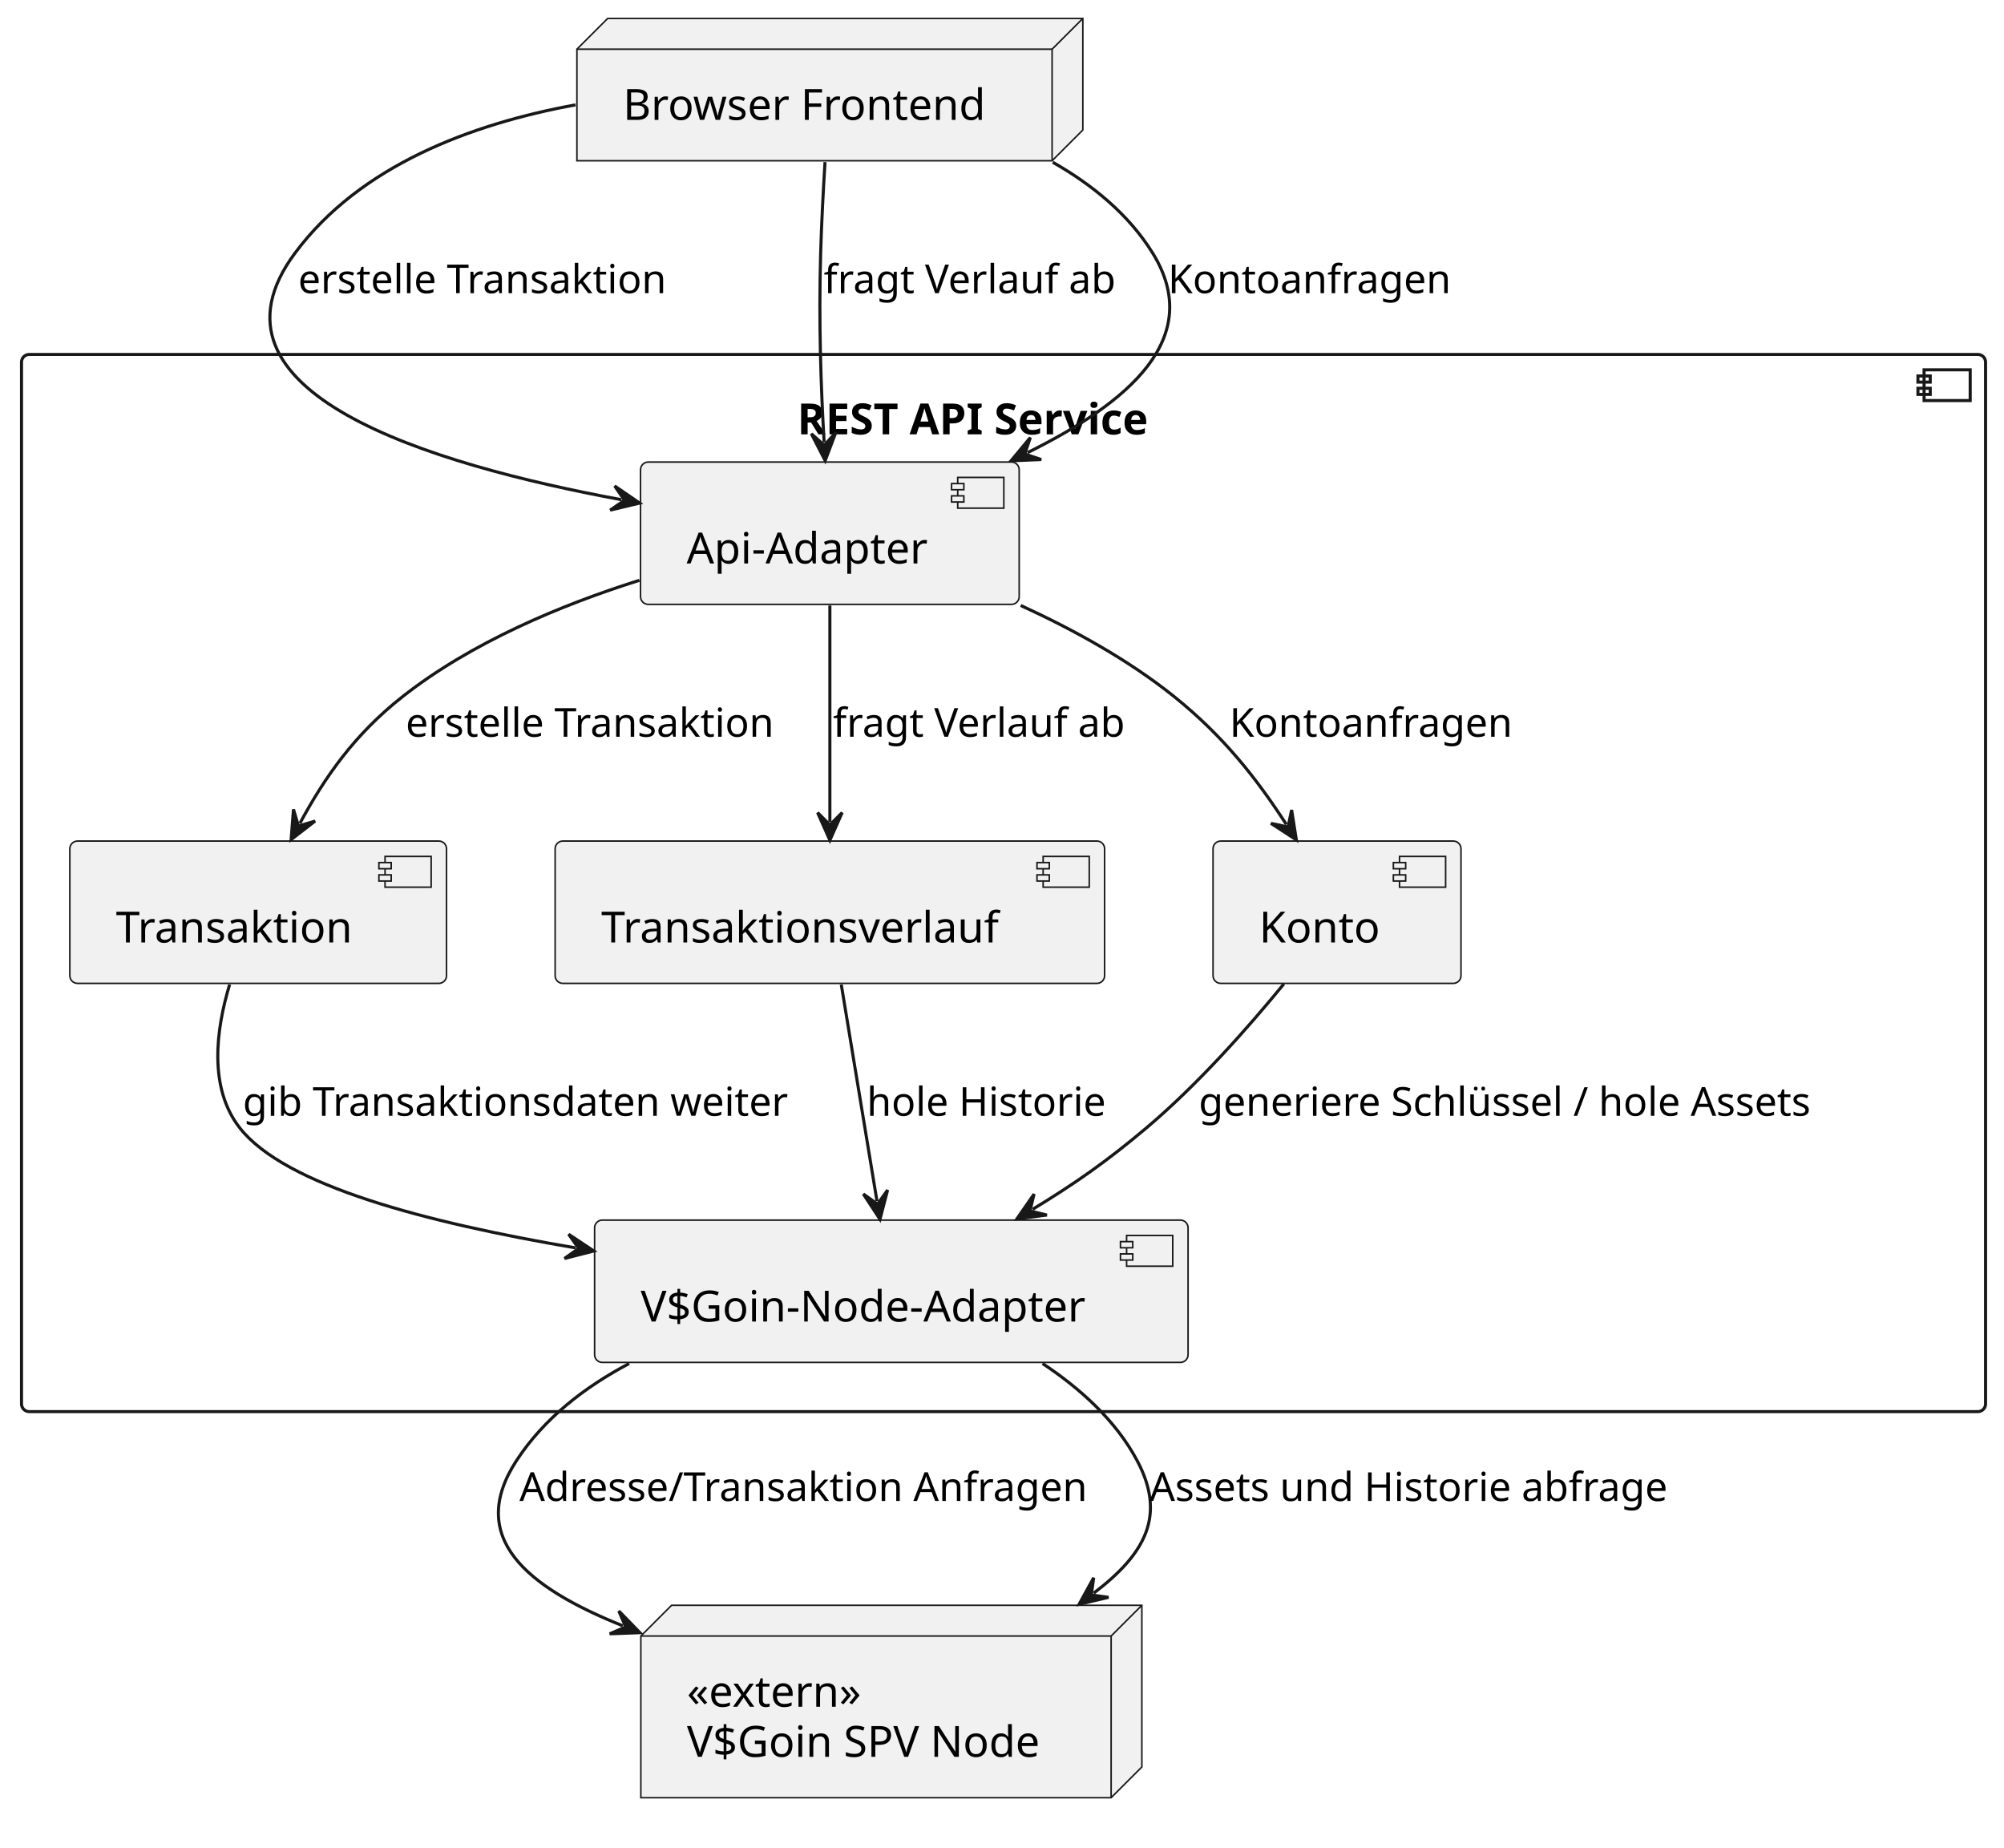
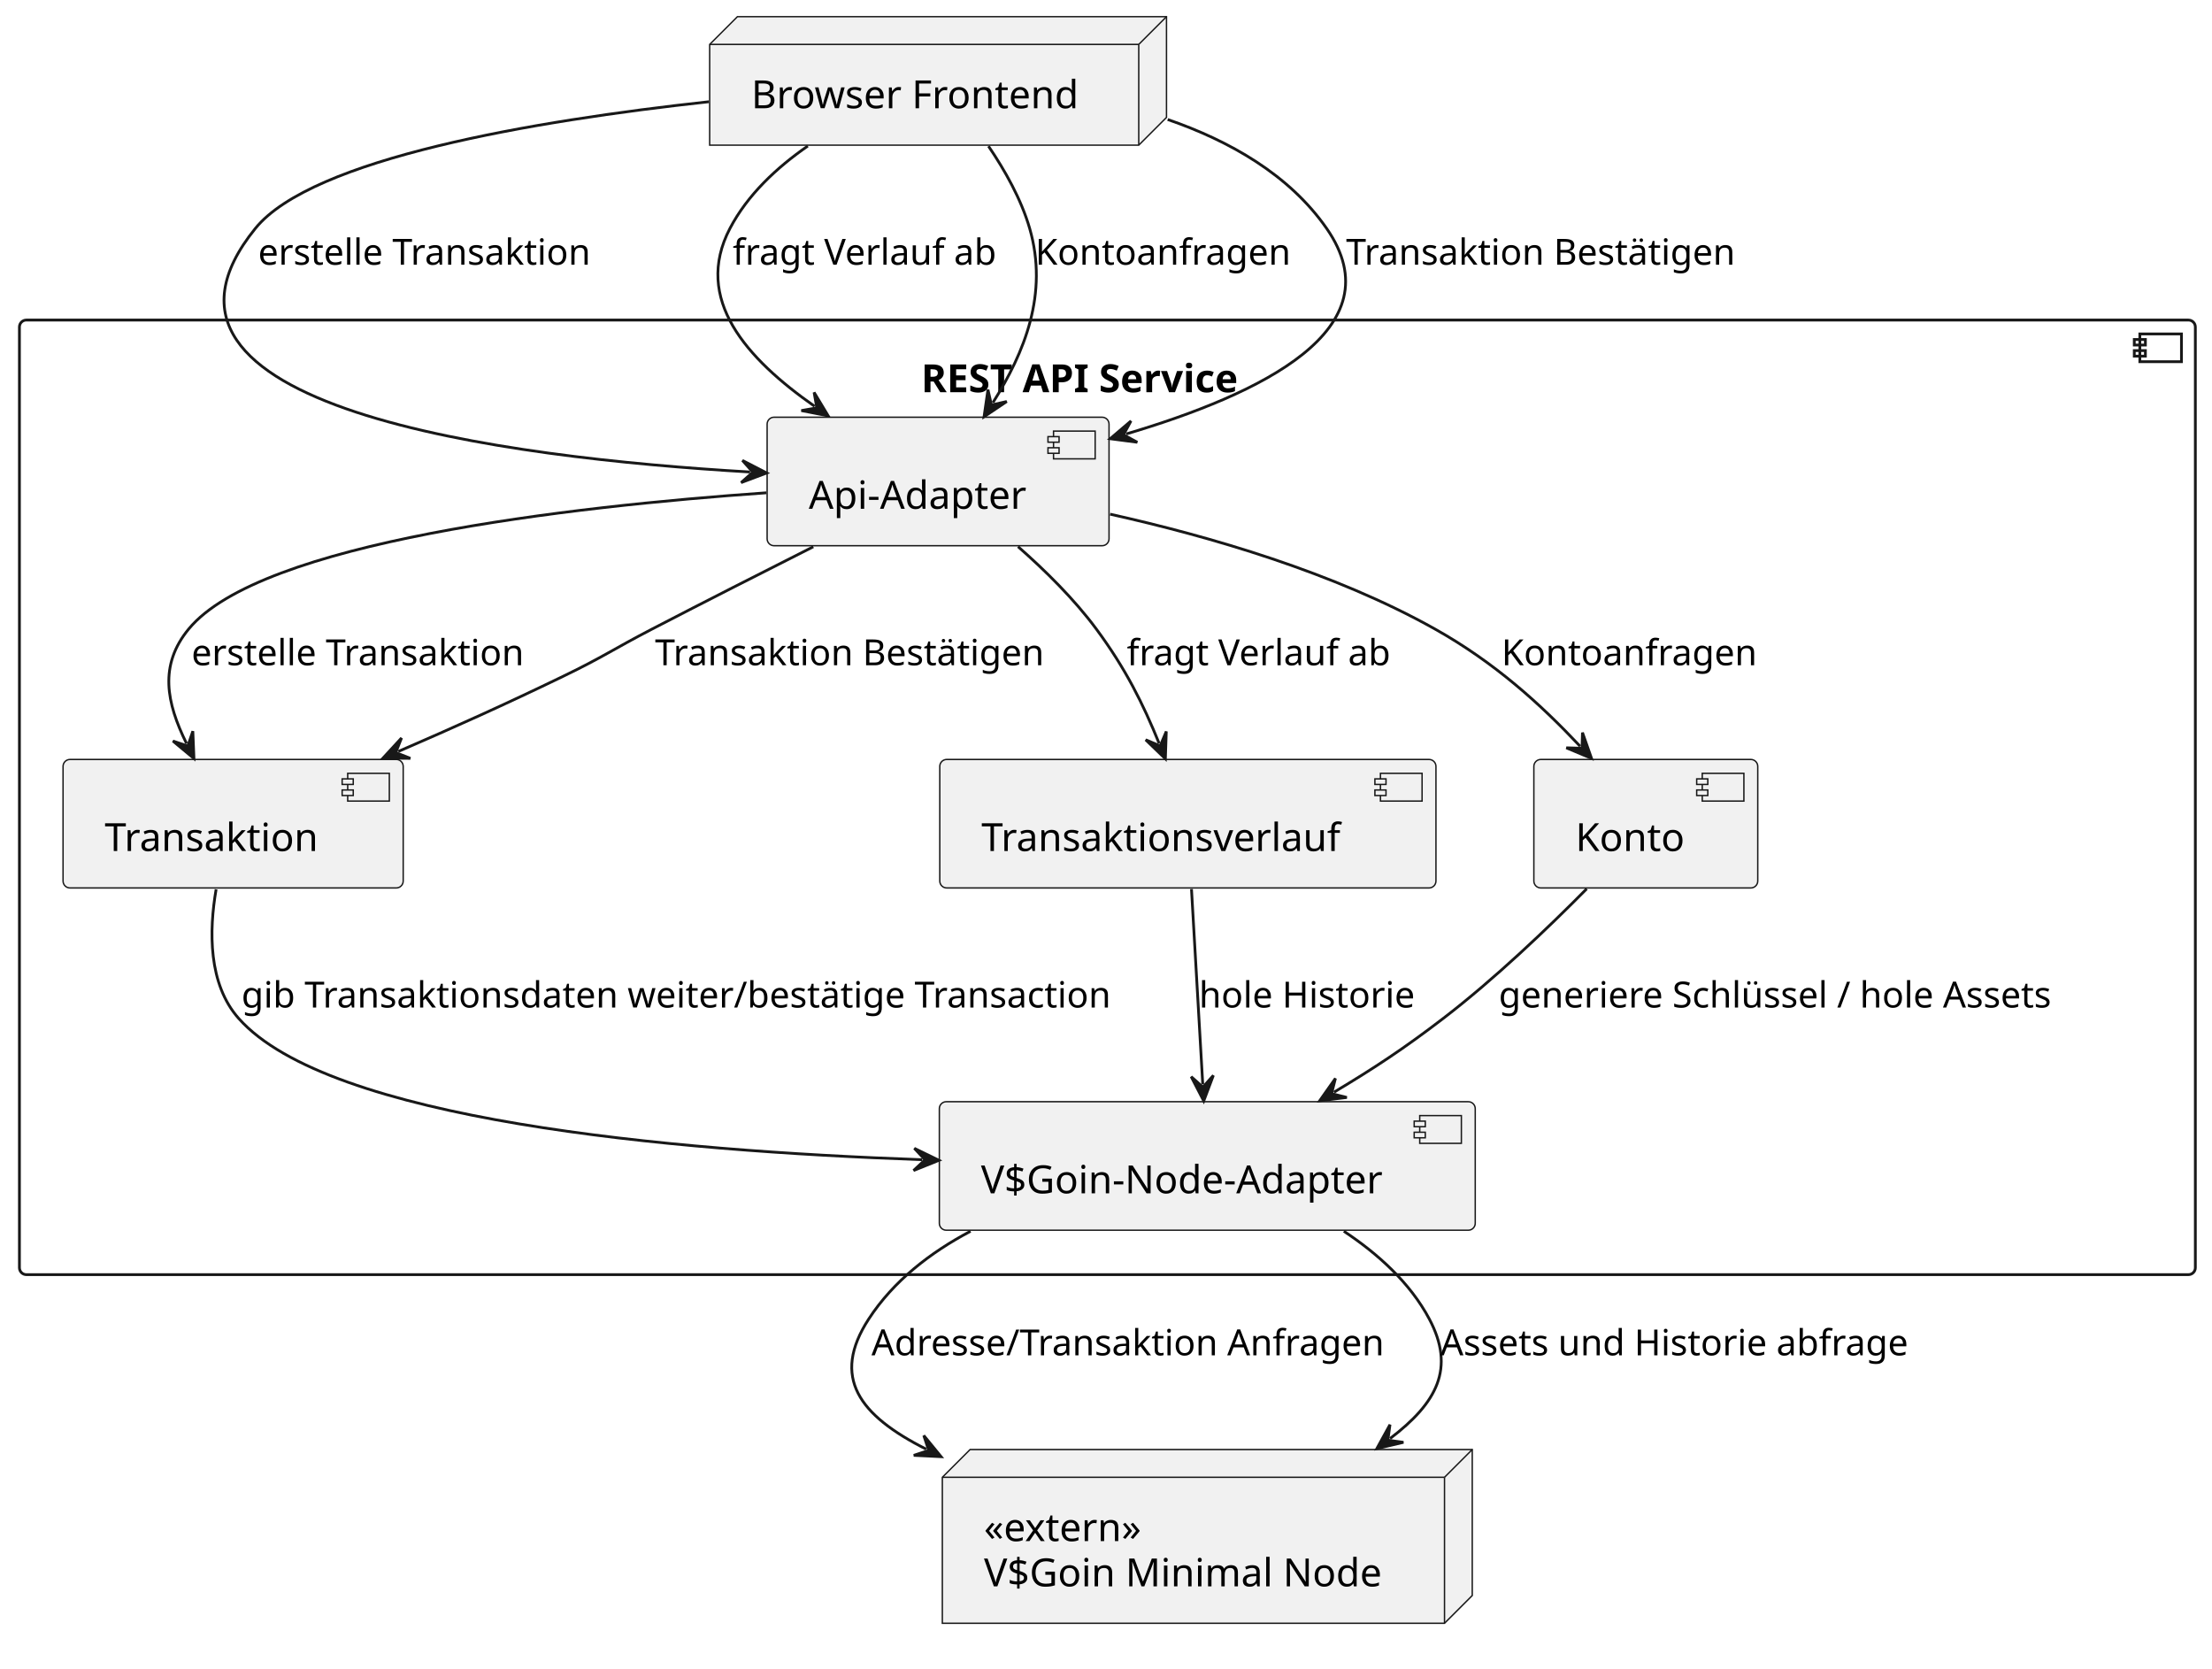
- <svg xmlns="http://www.w3.org/2000/svg" contentStyleType="text/css" data-diagram-type="DESCRIPTION" height="601px" preserveAspectRatio="none" style="width:652px;height:601px;background:#FFFFFF;" version="1.1" viewBox="0 0 652 601" width="652px" zoomAndPan="magnify">
+ <svg xmlns="http://www.w3.org/2000/svg" contentStyleType="text/css" data-diagram-type="DESCRIPTION" height="601px" preserveAspectRatio="none" style="width:797px;height:601px;background:#FFFFFF;" version="1.1" viewBox="0 0 797 601" width="797px" zoomAndPan="magnify">
  <defs />
  <g>
    <g class="cluster" data-qualified-name="api" data-source-line="6" id="ent0003">
-       <rect fill="none" height="343.89" rx="2.5" ry="2.5" style="stroke:#181818;stroke-width:1;" width="639" x="7" y="115.3" />
-       <rect fill="none" height="10" style="stroke:#181818;stroke-width:1;" width="15" x="626" y="120.3" />
-       <rect fill="none" height="2" style="stroke:#181818;stroke-width:1;" width="4" x="624" y="122.3" />
-       <rect fill="none" height="2" style="stroke:#181818;stroke-width:1;" width="4" x="624" y="126.3" />
-       <text fill="#000000" font-family="sans-serif" font-size="14" font-weight="bold" lengthAdjust="spacing" textLength="134.231" x="259.385" y="141.295">REST API Service</text>
+       <rect fill="none" height="343.89" rx="2.5" ry="2.5" style="stroke:#181818;stroke-width:1;" width="784" x="7" y="115.3" />
+       <rect fill="none" height="10" style="stroke:#181818;stroke-width:1;" width="15" x="771" y="120.3" />
+       <rect fill="none" height="2" style="stroke:#181818;stroke-width:1;" width="4" x="769" y="122.3" />
+       <rect fill="none" height="2" style="stroke:#181818;stroke-width:1;" width="4" x="769" y="126.3" />
+       <text fill="#000000" font-family="sans-serif" font-size="14" font-weight="bold" lengthAdjust="spacing" textLength="134.231" x="331.885" y="141.295">REST API Service</text>
    </g>
    <g class="entity" data-qualified-name="api.api_adapter" data-source-line="8" id="ent0004">
-       <rect fill="#F1F1F1" height="46.297" rx="2.5" ry="2.5" style="stroke:#181818;stroke-width:0.5;" width="123.193" x="208.4" y="150.3" />
-       <rect fill="#F1F1F1" height="10" style="stroke:#181818;stroke-width:0.5;" width="15" x="311.593" y="155.3" />
-       <rect fill="#F1F1F1" height="2" style="stroke:#181818;stroke-width:0.5;" width="4" x="309.593" y="157.3" />
-       <rect fill="#F1F1F1" height="2" style="stroke:#181818;stroke-width:0.5;" width="4" x="309.593" y="161.3" />
-       <text fill="#000000" font-family="sans-serif" font-size="14" lengthAdjust="spacing" textLength="83.193" x="223.4" y="183.295">Api-Adapter</text>
+       <rect fill="#F1F1F1" height="46.297" rx="2.5" ry="2.5" style="stroke:#181818;stroke-width:0.5;" width="123.193" x="276.4" y="150.3" />
+       <rect fill="#F1F1F1" height="10" style="stroke:#181818;stroke-width:0.5;" width="15" x="379.593" y="155.3" />
+       <rect fill="#F1F1F1" height="2" style="stroke:#181818;stroke-width:0.5;" width="4" x="377.593" y="157.3" />
+       <rect fill="#F1F1F1" height="2" style="stroke:#181818;stroke-width:0.5;" width="4" x="377.593" y="161.3" />
+       <text fill="#000000" font-family="sans-serif" font-size="14" lengthAdjust="spacing" textLength="83.193" x="291.4" y="183.295">Api-Adapter</text>
    </g>
    <g class="entity" data-qualified-name="api.transaction" data-source-line="9" id="ent0005">
      <rect fill="#F1F1F1" height="46.297" rx="2.5" ry="2.5" style="stroke:#181818;stroke-width:0.5;" width="122.558" x="22.72" y="273.59" />
      <rect fill="#F1F1F1" height="10" style="stroke:#181818;stroke-width:0.5;" width="15" x="125.278" y="278.59" />
      <rect fill="#F1F1F1" height="2" style="stroke:#181818;stroke-width:0.5;" width="4" x="123.278" y="280.59" />
      <rect fill="#F1F1F1" height="2" style="stroke:#181818;stroke-width:0.5;" width="4" x="123.278" y="284.59" />
      <text fill="#000000" font-family="sans-serif" font-size="14" lengthAdjust="spacing" textLength="82.558" x="37.72" y="306.585">Transaktion</text>
    </g>
    <g class="entity" data-qualified-name="api.verlauf" data-source-line="10" id="ent0006">
-       <rect fill="#F1F1F1" height="46.297" rx="2.5" ry="2.5" style="stroke:#181818;stroke-width:0.5;" width="178.776" x="180.61" y="273.59" />
-       <rect fill="#F1F1F1" height="10" style="stroke:#181818;stroke-width:0.5;" width="15" x="339.386" y="278.59" />
-       <rect fill="#F1F1F1" height="2" style="stroke:#181818;stroke-width:0.5;" width="4" x="337.386" y="280.59" />
-       <rect fill="#F1F1F1" height="2" style="stroke:#181818;stroke-width:0.5;" width="4" x="337.386" y="284.59" />
-       <text fill="#000000" font-family="sans-serif" font-size="14" lengthAdjust="spacing" textLength="138.776" x="195.61" y="306.585">Transaktionsverlauf</text>
+       <rect fill="#F1F1F1" height="46.297" rx="2.5" ry="2.5" style="stroke:#181818;stroke-width:0.5;" width="178.776" x="338.61" y="273.59" />
+       <rect fill="#F1F1F1" height="10" style="stroke:#181818;stroke-width:0.5;" width="15" x="497.386" y="278.59" />
+       <rect fill="#F1F1F1" height="2" style="stroke:#181818;stroke-width:0.5;" width="4" x="495.386" y="280.59" />
+       <rect fill="#F1F1F1" height="2" style="stroke:#181818;stroke-width:0.5;" width="4" x="495.386" y="284.59" />
+       <text fill="#000000" font-family="sans-serif" font-size="14" lengthAdjust="spacing" textLength="138.776" x="353.61" y="306.585">Transaktionsverlauf</text>
    </g>
    <g class="entity" data-qualified-name="api.konto" data-source-line="11" id="ent0007">
-       <rect fill="#F1F1F1" height="46.297" rx="2.5" ry="2.5" style="stroke:#181818;stroke-width:0.5;" width="80.674" x="394.66" y="273.59" />
-       <rect fill="#F1F1F1" height="10" style="stroke:#181818;stroke-width:0.5;" width="15" x="455.334" y="278.59" />
-       <rect fill="#F1F1F1" height="2" style="stroke:#181818;stroke-width:0.5;" width="4" x="453.334" y="280.59" />
-       <rect fill="#F1F1F1" height="2" style="stroke:#181818;stroke-width:0.5;" width="4" x="453.334" y="284.59" />
-       <text fill="#000000" font-family="sans-serif" font-size="14" lengthAdjust="spacing" textLength="40.674" x="409.66" y="306.585">Konto</text>
+       <rect fill="#F1F1F1" height="46.297" rx="2.5" ry="2.5" style="stroke:#181818;stroke-width:0.5;" width="80.674" x="552.66" y="273.59" />
+       <rect fill="#F1F1F1" height="10" style="stroke:#181818;stroke-width:0.5;" width="15" x="613.334" y="278.59" />
+       <rect fill="#F1F1F1" height="2" style="stroke:#181818;stroke-width:0.5;" width="4" x="611.334" y="280.59" />
+       <rect fill="#F1F1F1" height="2" style="stroke:#181818;stroke-width:0.5;" width="4" x="611.334" y="284.59" />
+       <text fill="#000000" font-family="sans-serif" font-size="14" lengthAdjust="spacing" textLength="40.674" x="567.66" y="306.585">Konto</text>
    </g>
    <g class="entity" data-qualified-name="api.adapter" data-source-line="12" id="ent0008">
-       <rect fill="#F1F1F1" height="46.297" rx="2.5" ry="2.5" style="stroke:#181818;stroke-width:0.5;" width="193.091" x="193.45" y="396.89" />
-       <rect fill="#F1F1F1" height="10" style="stroke:#181818;stroke-width:0.5;" width="15" x="366.541" y="401.89" />
-       <rect fill="#F1F1F1" height="2" style="stroke:#181818;stroke-width:0.5;" width="4" x="364.541" y="403.89" />
-       <rect fill="#F1F1F1" height="2" style="stroke:#181818;stroke-width:0.5;" width="4" x="364.541" y="407.89" />
-       <text fill="#000000" font-family="sans-serif" font-size="14" lengthAdjust="spacing" textLength="153.091" x="208.45" y="429.885">V$Goin-Node-Adapter</text>
+       <rect fill="#F1F1F1" height="46.297" rx="2.5" ry="2.5" style="stroke:#181818;stroke-width:0.5;" width="193.091" x="338.45" y="396.89" />
+       <rect fill="#F1F1F1" height="10" style="stroke:#181818;stroke-width:0.5;" width="15" x="511.541" y="401.89" />
+       <rect fill="#F1F1F1" height="2" style="stroke:#181818;stroke-width:0.5;" width="4" x="509.541" y="403.89" />
+       <rect fill="#F1F1F1" height="2" style="stroke:#181818;stroke-width:0.5;" width="4" x="509.541" y="407.89" />
+       <text fill="#000000" font-family="sans-serif" font-size="14" lengthAdjust="spacing" textLength="153.091" x="353.45" y="429.885">V$Goin-Node-Adapter</text>
    </g>
    <g class="entity" data-qualified-name="browser" data-source-line="1" id="ent0002">
-       <polygon fill="#F1F1F1" points="187.7,16,197.7,6,352.299,6,352.299,42.297,342.299,52.297,187.7,52.297,187.7,16" style="stroke:#181818;stroke-width:0.5;" />
-       <line style="stroke:#181818;stroke-width:0.5;" x1="342.299" x2="352.299" y1="16" y2="6" />
-       <line style="stroke:#181818;stroke-width:0.5;" x1="187.7" x2="342.299" y1="16" y2="16" />
-       <line style="stroke:#181818;stroke-width:0.5;" x1="342.299" x2="342.299" y1="16" y2="52.297" />
-       <text fill="#000000" font-family="sans-serif" font-size="14" lengthAdjust="spacing" textLength="124.599" x="202.7" y="38.995">Browser Frontend</text>
+       <polygon fill="#F1F1F1" points="255.7,16,265.7,6,420.299,6,420.299,42.297,410.299,52.297,255.7,52.297,255.7,16" style="stroke:#181818;stroke-width:0.5;" />
+       <line style="stroke:#181818;stroke-width:0.5;" x1="410.299" x2="420.299" y1="16" y2="6" />
+       <line style="stroke:#181818;stroke-width:0.5;" x1="255.7" x2="410.299" y1="16" y2="16" />
+       <line style="stroke:#181818;stroke-width:0.5;" x1="410.299" x2="410.299" y1="16" y2="52.297" />
+       <text fill="#000000" font-family="sans-serif" font-size="14" lengthAdjust="spacing" textLength="124.599" x="270.7" y="38.995">Browser Frontend</text>
    </g>
    <g class="entity" data-qualified-name="lib" data-source-line="18" id="ent0009">
-       <polygon fill="#F1F1F1" points="208.5,532.19,218.5,522.19,371.506,522.19,371.506,574.784,361.506,584.784,208.5,584.784,208.5,532.19" style="stroke:#181818;stroke-width:0.5;" />
-       <line style="stroke:#181818;stroke-width:0.5;" x1="361.506" x2="371.506" y1="532.19" y2="522.19" />
-       <line style="stroke:#181818;stroke-width:0.5;" x1="208.5" x2="361.506" y1="532.19" y2="532.19" />
-       <line style="stroke:#181818;stroke-width:0.5;" x1="361.506" x2="361.506" y1="532.19" y2="584.784" />
-       <text fill="#000000" font-family="sans-serif" font-size="14" lengthAdjust="spacing" textLength="62.761" x="223.5" y="555.185">«extern»</text>
-       <text fill="#000000" font-family="sans-serif" font-size="14" lengthAdjust="spacing" textLength="123.006" x="223.5" y="571.482">V$Goin SPV Node</text>
+       <polygon fill="#F1F1F1" points="339.53,532.19,349.53,522.19,530.467,522.19,530.467,574.784,520.467,584.784,339.53,584.784,339.53,532.19" style="stroke:#181818;stroke-width:0.5;" />
+       <line style="stroke:#181818;stroke-width:0.5;" x1="520.467" x2="530.467" y1="532.19" y2="522.19" />
+       <line style="stroke:#181818;stroke-width:0.5;" x1="339.53" x2="520.467" y1="532.19" y2="532.19" />
+       <line style="stroke:#181818;stroke-width:0.5;" x1="520.467" x2="520.467" y1="532.19" y2="584.784" />
+       <text fill="#000000" font-family="sans-serif" font-size="14" lengthAdjust="spacing" textLength="62.761" x="354.53" y="555.185">«extern»</text>
+       <text fill="#000000" font-family="sans-serif" font-size="14" lengthAdjust="spacing" textLength="150.938" x="354.53" y="571.482">V$Goin Minimal Node</text>
    </g>
    <g class="link" data-entity-1="ent0002" data-entity-2="ent0004" data-link-type="dependency" data-source-line="25" id="lnk10">
-       <path d="M187.24,34.11 C153.35,40.32 117.18,53.83 96,82.3 C62.28,127.6 139.55,150.969 202.2,162.559" fill="none" id="browser-to-api_adapter" style="stroke:#181818;stroke-width:1;" />
-       <polygon fill="#181818" points="208.1,163.65,199.978,158.08,203.183,162.74,198.523,165.946,208.1,163.65" style="stroke:#181818;stroke-width:1;" />
-       <text fill="#000000" font-family="sans-serif" font-size="13" lengthAdjust="spacing" textLength="129.226" x="97" y="95.367">erstelle Transaktion</text>
+       <path d="M255.41,36.65 C192.18,43.55 112.44,57.07 92,82.3 C39.67,146.88 181.43,164.85 270.26,170.04" fill="none" id="browser-to-api_adapter" style="stroke:#181818;stroke-width:1;" />
+       <polygon fill="#181818" points="276.25,170.39,267.499,165.872,271.259,170.098,267.032,173.858,276.25,170.39" style="stroke:#181818;stroke-width:1;" />
+       <text fill="#000000" font-family="sans-serif" font-size="13" lengthAdjust="spacing" textLength="129.226" x="93" y="95.367">erstelle Transaktion</text>
    </g>
    <g class="link" data-entity-1="ent0002" data-entity-2="ent0004" data-link-type="dependency" data-source-line="26" id="lnk11">
-       <path d="M268.42,52.72 C267.85,61.89 267.28,72.6 267,82.3 C266.34,105.31 267.088,125.62 268.128,143.86" fill="none" id="browser-to-api_adapter-1" style="stroke:#181818;stroke-width:1;" />
-       <polygon fill="#181818" points="268.47,149.85,271.951,140.637,268.185,144.858,263.964,141.092,268.47,149.85" style="stroke:#181818;stroke-width:1;" />
-       <text fill="#000000" font-family="sans-serif" font-size="13" lengthAdjust="spacing" textLength="102.35" x="268" y="95.367">fragt Verlauf ab</text>
+       <path d="M291.06,52.6 C279.85,60.36 269.32,70.21 263,82.3 C249.66,107.83 269.067,129.236 293.487,146.356" fill="none" id="browser-to-api_adapter-1" style="stroke:#181818;stroke-width:1;" />
+       <polygon fill="#181818" points="298.4,149.8,293.327,141.358,294.306,146.93,288.734,147.909,298.4,149.8" style="stroke:#181818;stroke-width:1;" />
+       <text fill="#000000" font-family="sans-serif" font-size="13" lengthAdjust="spacing" textLength="102.35" x="264" y="95.367">fragt Verlauf ab</text>
    </g>
    <g class="link" data-entity-1="ent0002" data-entity-2="ent0004" data-link-type="dependency" data-source-line="27" id="lnk12">
-       <path d="M342.52,52.78 C355.43,60.13 367.23,69.75 375,82.3 C392.22,110.07 366.887,131.108 334.307,147.238" fill="none" id="browser-to-api_adapter-2" style="stroke:#181818;stroke-width:1;" />
-       <polygon fill="#181818" points="328.93,149.9,338.77,149.492,333.411,147.682,335.221,142.322,328.93,149.9" style="stroke:#181818;stroke-width:1;" />
-       <text fill="#000000" font-family="sans-serif" font-size="13" lengthAdjust="spacing" textLength="96.351" x="380" y="95.367">Kontoanfragen</text>
+       <path d="M356.16,52.66 C362.1,61.39 367.96,71.8 371,82.3 C377.82,105.83 369.125,126.982 357.755,145.052" fill="none" id="browser-to-api_adapter-2" style="stroke:#181818;stroke-width:1;" />
+       <polygon fill="#181818" points="354.56,150.13,362.739,144.643,357.223,145.898,355.967,140.382,354.56,150.13" style="stroke:#181818;stroke-width:1;" />
+       <text fill="#000000" font-family="sans-serif" font-size="13" lengthAdjust="spacing" textLength="96.351" x="373" y="95.367">Kontoanfragen</text>
    </g>
-     <g class="link" data-entity-1="ent0004" data-entity-2="ent0005" data-link-type="dependency" data-source-line="33" id="lnk13">
-       <path d="M208.03,188.77 C182.35,196.86 153.39,208.99 131,226.59 C115.25,238.97 105.684,252.822 97.574,267.822" fill="none" id="api_adapter-to-transaction" style="stroke:#181818;stroke-width:1;" />
-       <polygon fill="#181818" points="94.72,273.1,102.519,267.086,97.098,268.702,95.482,263.281,94.72,273.1" style="stroke:#181818;stroke-width:1;" />
-       <text fill="#000000" font-family="sans-serif" font-size="13" lengthAdjust="spacing" textLength="129.226" x="132" y="239.657">erstelle Transaktion</text>
+     <g class="link" data-entity-1="ent0002" data-entity-2="ent0004" data-link-type="dependency" data-source-line="28" id="lnk13">
+       <path d="M420.72,43.05 C442.95,50.72 464.53,62.91 478,82.3 C503.23,118.62 454.052,142.024 405.762,156.344" fill="none" id="browser-to-api_adapter-3" style="stroke:#181818;stroke-width:1;" />
+       <polygon fill="#181818" points="400.01,158.05,409.776,159.326,404.804,156.629,407.501,151.656,400.01,158.05" style="stroke:#181818;stroke-width:1;" />
+       <text fill="#000000" font-family="sans-serif" font-size="13" lengthAdjust="spacing" textLength="150.744" x="485" y="95.367">Transaktion Bestätigen</text>
    </g>
-     <g class="link" data-entity-1="ent0004" data-entity-2="ent0006" data-link-type="dependency" data-source-line="34" id="lnk14">
-       <path d="M270,196.97 C270,218.76 270,245.58 270,267.33" fill="none" id="api_adapter-to-verlauf" style="stroke:#181818;stroke-width:1;" />
-       <polygon fill="#181818" points="270,273.33,274,264.33,270,268.33,266,264.33,270,273.33" style="stroke:#181818;stroke-width:1;" />
-       <text fill="#000000" font-family="sans-serif" font-size="13" lengthAdjust="spacing" textLength="102.35" x="271" y="239.657">fragt Verlauf ab</text>
+     <g class="link" data-entity-1="ent0004" data-entity-2="ent0005" data-link-type="dependency" data-source-line="34" id="lnk14">
+       <path d="M276.12,177.53 C204.74,182.53 93.87,195.25 68,226.59 C57.25,239.61 59.931,253.121 67.222,267.871" fill="none" id="api_adapter-to-transaction" style="stroke:#181818;stroke-width:1;" />
+       <polygon fill="#181818" points="69.88,273.25,69.478,263.409,67.665,268.768,62.306,266.954,69.88,273.25" style="stroke:#181818;stroke-width:1;" />
+       <text fill="#000000" font-family="sans-serif" font-size="13" lengthAdjust="spacing" textLength="129.226" x="69" y="239.657">erstelle Transaktion</text>
    </g>
-     <g class="link" data-entity-1="ent0004" data-entity-2="ent0007" data-link-type="dependency" data-source-line="35" id="lnk15">
-       <path d="M332.09,196.95 C349.24,204.81 367.2,214.71 382,226.59 C398.16,239.56 408.936,253.416 418.506,268.176" fill="none" id="api_adapter-to-konto" style="stroke:#181818;stroke-width:1;" />
-       <polygon fill="#181818" points="421.77,273.21,420.23,263.482,419.05,269.015,413.517,267.834,421.77,273.21" style="stroke:#181818;stroke-width:1;" />
-       <text fill="#000000" font-family="sans-serif" font-size="13" lengthAdjust="spacing" textLength="96.351" x="400" y="239.657">Kontoanfragen</text>
+     <g class="link" data-entity-1="ent0004" data-entity-2="ent0005" data-link-type="dependency" data-source-line="37" id="lnk17">
+       <path d="M293.03,196.97 C274.96,206.09 253.95,216.76 235,226.59 C220.7,234.01 217.5,236.58 203,243.59 C181.99,253.76 164.017,261.848 143.507,270.718" fill="none" id="api_adapter-to-transaction-1" style="stroke:#181818;stroke-width:1;" />
+       <polygon fill="#181818" points="138,273.1,147.848,273.199,142.589,271.115,144.673,265.856,138,273.1" style="stroke:#181818;stroke-width:1;" />
+       <text fill="#000000" font-family="sans-serif" font-size="13" lengthAdjust="spacing" textLength="150.744" x="236" y="239.657">Transaktion Bestätigen</text>
    </g>
-     <g class="link" data-entity-1="ent0005" data-entity-2="ent0008" data-link-type="dependency" data-source-line="40" id="lnk16">
-       <path d="M74.71,320.25 C70.25,335.01 67.82,353.9 78,366.89 C92.76,385.72 138.605,397.654 187.285,405.934" fill="none" id="transaction-to-adapter" style="stroke:#181818;stroke-width:1;" />
-       <polygon fill="#181818" points="193.2,406.94,184.998,401.488,188.271,406.102,183.657,409.374,193.2,406.94" style="stroke:#181818;stroke-width:1;" />
-       <text fill="#000000" font-family="sans-serif" font-size="13" lengthAdjust="spacing" textLength="190.049" x="79" y="362.957">gib Transaktionsdaten weiter</text>
+     <g class="link" data-entity-1="ent0004" data-entity-2="ent0006" data-link-type="dependency" data-source-line="35" id="lnk15">
+       <path d="M366.81,196.93 C376.57,205.5 387.02,215.81 395,226.59 C405.61,240.92 411.896,253.63 417.636,267.789" fill="none" id="api_adapter-to-verlauf" style="stroke:#181818;stroke-width:1;" />
+       <polygon fill="#181818" points="419.89,273.35,420.216,263.507,418.012,268.716,412.802,266.512,419.89,273.35" style="stroke:#181818;stroke-width:1;" />
+       <text fill="#000000" font-family="sans-serif" font-size="13" lengthAdjust="spacing" textLength="102.35" x="406" y="239.657">fragt Verlauf ab</text>
    </g>
-     <g class="link" data-entity-1="ent0006" data-entity-2="ent0008" data-link-type="dependency" data-source-line="41" id="lnk17">
-       <path d="M273.71,320.27 C277.31,342.06 281.745,368.96 285.325,390.71" fill="none" id="verlauf-to-adapter" style="stroke:#181818;stroke-width:1;" />
-       <polygon fill="#181818" points="286.3,396.63,288.785,387.1,285.488,391.696,280.891,388.399,286.3,396.63" style="stroke:#181818;stroke-width:1;" />
-       <text fill="#000000" font-family="sans-serif" font-size="13" lengthAdjust="spacing" textLength="82.101" x="282" y="362.957">hole Historie</text>
+     <g class="link" data-entity-1="ent0004" data-entity-2="ent0007" data-link-type="dependency" data-source-line="36" id="lnk16">
+       <path d="M399.98,185.23 C435.76,193.2 480.72,206.26 517,226.59 C538.63,238.72 555.068,253.691 569.328,268.841" fill="none" id="api_adapter-to-konto" style="stroke:#181818;stroke-width:1;" />
+       <polygon fill="#181818" points="573.44,273.21,570.184,263.915,570.013,269.569,564.359,269.398,573.44,273.21" style="stroke:#181818;stroke-width:1;" />
+       <text fill="#000000" font-family="sans-serif" font-size="13" lengthAdjust="spacing" textLength="96.351" x="541" y="239.657">Kontoanfragen</text>
    </g>
-     <g class="link" data-entity-1="ent0007" data-entity-2="ent0008" data-link-type="dependency" data-source-line="42" id="lnk18">
-       <path d="M417.69,320.08 C405.97,334.4 389.64,352.86 373,366.89 C360.12,377.75 349.915,384.89 335.955,393.39" fill="none" id="konto-to-adapter" style="stroke:#181818;stroke-width:1;" />
-       <polygon fill="#181818" points="330.83,396.51,340.597,395.246,335.101,393.91,336.437,388.413,330.83,396.51" style="stroke:#181818;stroke-width:1;" />
-       <text fill="#000000" font-family="sans-serif" font-size="13" lengthAdjust="spacing" textLength="214.449" x="390" y="362.957">generiere Schlüssel / hole Assets</text>
+     <g class="link" data-entity-1="ent0005" data-entity-2="ent0008" data-link-type="dependency" data-source-line="42" id="lnk18">
+       <path d="M77.87,320.37 C75.28,335.37 75,354.49 86,366.89 C118.53,403.55 240.724,414.548 332.304,417.788" fill="none" id="transaction-to-adapter" style="stroke:#181818;stroke-width:1;" />
+       <polygon fill="#181818" points="338.3,418,329.447,413.684,333.303,417.823,329.164,421.679,338.3,418" style="stroke:#181818;stroke-width:1;" />
+       <text fill="#000000" font-family="sans-serif" font-size="13" lengthAdjust="spacing" textLength="335.886" x="87" y="362.957">gib Transaktionsdaten weiter/bestätige Transaction</text>
    </g>
-     <g class="link" data-entity-1="ent0008" data-entity-2="ent0009" data-link-type="dependency" data-source-line="47" id="lnk19">
-       <path d="M204.69,443.55 C190.16,451.23 176.91,461.49 168,475.19 C151.8,500.1 171.169,516.281 202.63,528.871" fill="none" id="adapter-to-lib" style="stroke:#181818;stroke-width:1;" />
-       <polygon fill="#181818" points="208.2,531.1,201.33,524.042,203.558,529.242,198.358,531.47,208.2,531.1" style="stroke:#181818;stroke-width:1;" />
-       <text fill="#000000" font-family="sans-serif" font-size="13" lengthAdjust="spacing" textLength="196.714" x="169" y="488.257">Adresse/Transaktion Anfragen</text>
+     <g class="link" data-entity-1="ent0006" data-entity-2="ent0008" data-link-type="dependency" data-source-line="43" id="lnk19">
+       <path d="M429.3,320.27 C430.56,342.06 432.103,368.89 433.363,390.64" fill="none" id="verlauf-to-adapter" style="stroke:#181818;stroke-width:1;" />
+       <polygon fill="#181818" points="433.71,396.63,437.183,387.414,433.421,391.638,429.196,387.876,433.71,396.63" style="stroke:#181818;stroke-width:1;" />
+       <text fill="#000000" font-family="sans-serif" font-size="13" lengthAdjust="spacing" textLength="82.101" x="432" y="362.957">hole Historie</text>
    </g>
-     <g class="link" data-entity-1="ent0008" data-entity-2="ent0009" data-link-type="dependency" data-source-line="48" id="lnk20">
-       <path d="M339.2,443.55 C351.47,451.68 363.08,462.15 370,475.19 C379.42,492.93 372.756,505.378 355.856,518.228" fill="none" id="adapter-to-lib-1" style="stroke:#181818;stroke-width:1;" />
-       <polygon fill="#181818" points="351.08,521.86,360.665,519.597,355.06,518.834,355.823,513.229,351.08,521.86" style="stroke:#181818;stroke-width:1;" />
-       <text fill="#000000" font-family="sans-serif" font-size="13" lengthAdjust="spacing" textLength="179.956" x="374" y="488.257">Assets und Historie abfrage</text>
+     <g class="link" data-entity-1="ent0007" data-entity-2="ent0008" data-link-type="dependency" data-source-line="44" id="lnk20">
+       <path d="M571.71,320.19 C557.69,334.37 538.56,352.65 520,366.89 C506.13,377.53 495.121,384.813 480.641,393.463" fill="none" id="konto-to-adapter" style="stroke:#181818;stroke-width:1;" />
+       <polygon fill="#181818" points="475.49,396.54,485.268,395.358,479.782,393.976,481.165,388.49,475.49,396.54" style="stroke:#181818;stroke-width:1;" />
+       <text fill="#000000" font-family="sans-serif" font-size="13" lengthAdjust="spacing" textLength="214.449" x="540" y="362.957">generiere Schlüssel / hole Assets</text>
+     </g>
+     <g class="link" data-entity-1="ent0008" data-entity-2="ent0009" data-link-type="dependency" data-source-line="49" id="lnk21">
+       <path d="M349.69,443.55 C335.16,451.23 321.91,461.49 313,475.19 C299.33,496.21 309.603,509.897 333.723,522.067" fill="none" id="adapter-to-lib" style="stroke:#181818;stroke-width:1;" />
+       <polygon fill="#181818" points="339.08,524.77,332.847,517.145,334.616,522.518,329.243,524.287,339.08,524.77" style="stroke:#181818;stroke-width:1;" />
+       <text fill="#000000" font-family="sans-serif" font-size="13" lengthAdjust="spacing" textLength="196.714" x="314" y="488.257">Adresse/Transaktion Anfragen</text>
+     </g>
+     <g class="link" data-entity-1="ent0008" data-entity-2="ent0009" data-link-type="dependency" data-source-line="50" id="lnk22">
+       <path d="M484.2,443.55 C496.47,451.68 508.08,462.15 515,475.19 C524.42,492.93 517.756,505.378 500.856,518.228" fill="none" id="adapter-to-lib-1" style="stroke:#181818;stroke-width:1;" />
+       <polygon fill="#181818" points="496.08,521.86,505.665,519.597,500.06,518.834,500.823,513.229,496.08,521.86" style="stroke:#181818;stroke-width:1;" />
+       <text fill="#000000" font-family="sans-serif" font-size="13" lengthAdjust="spacing" textLength="179.956" x="519" y="488.257">Assets und Historie abfrage</text>
    </g>
  </g>
</svg>
